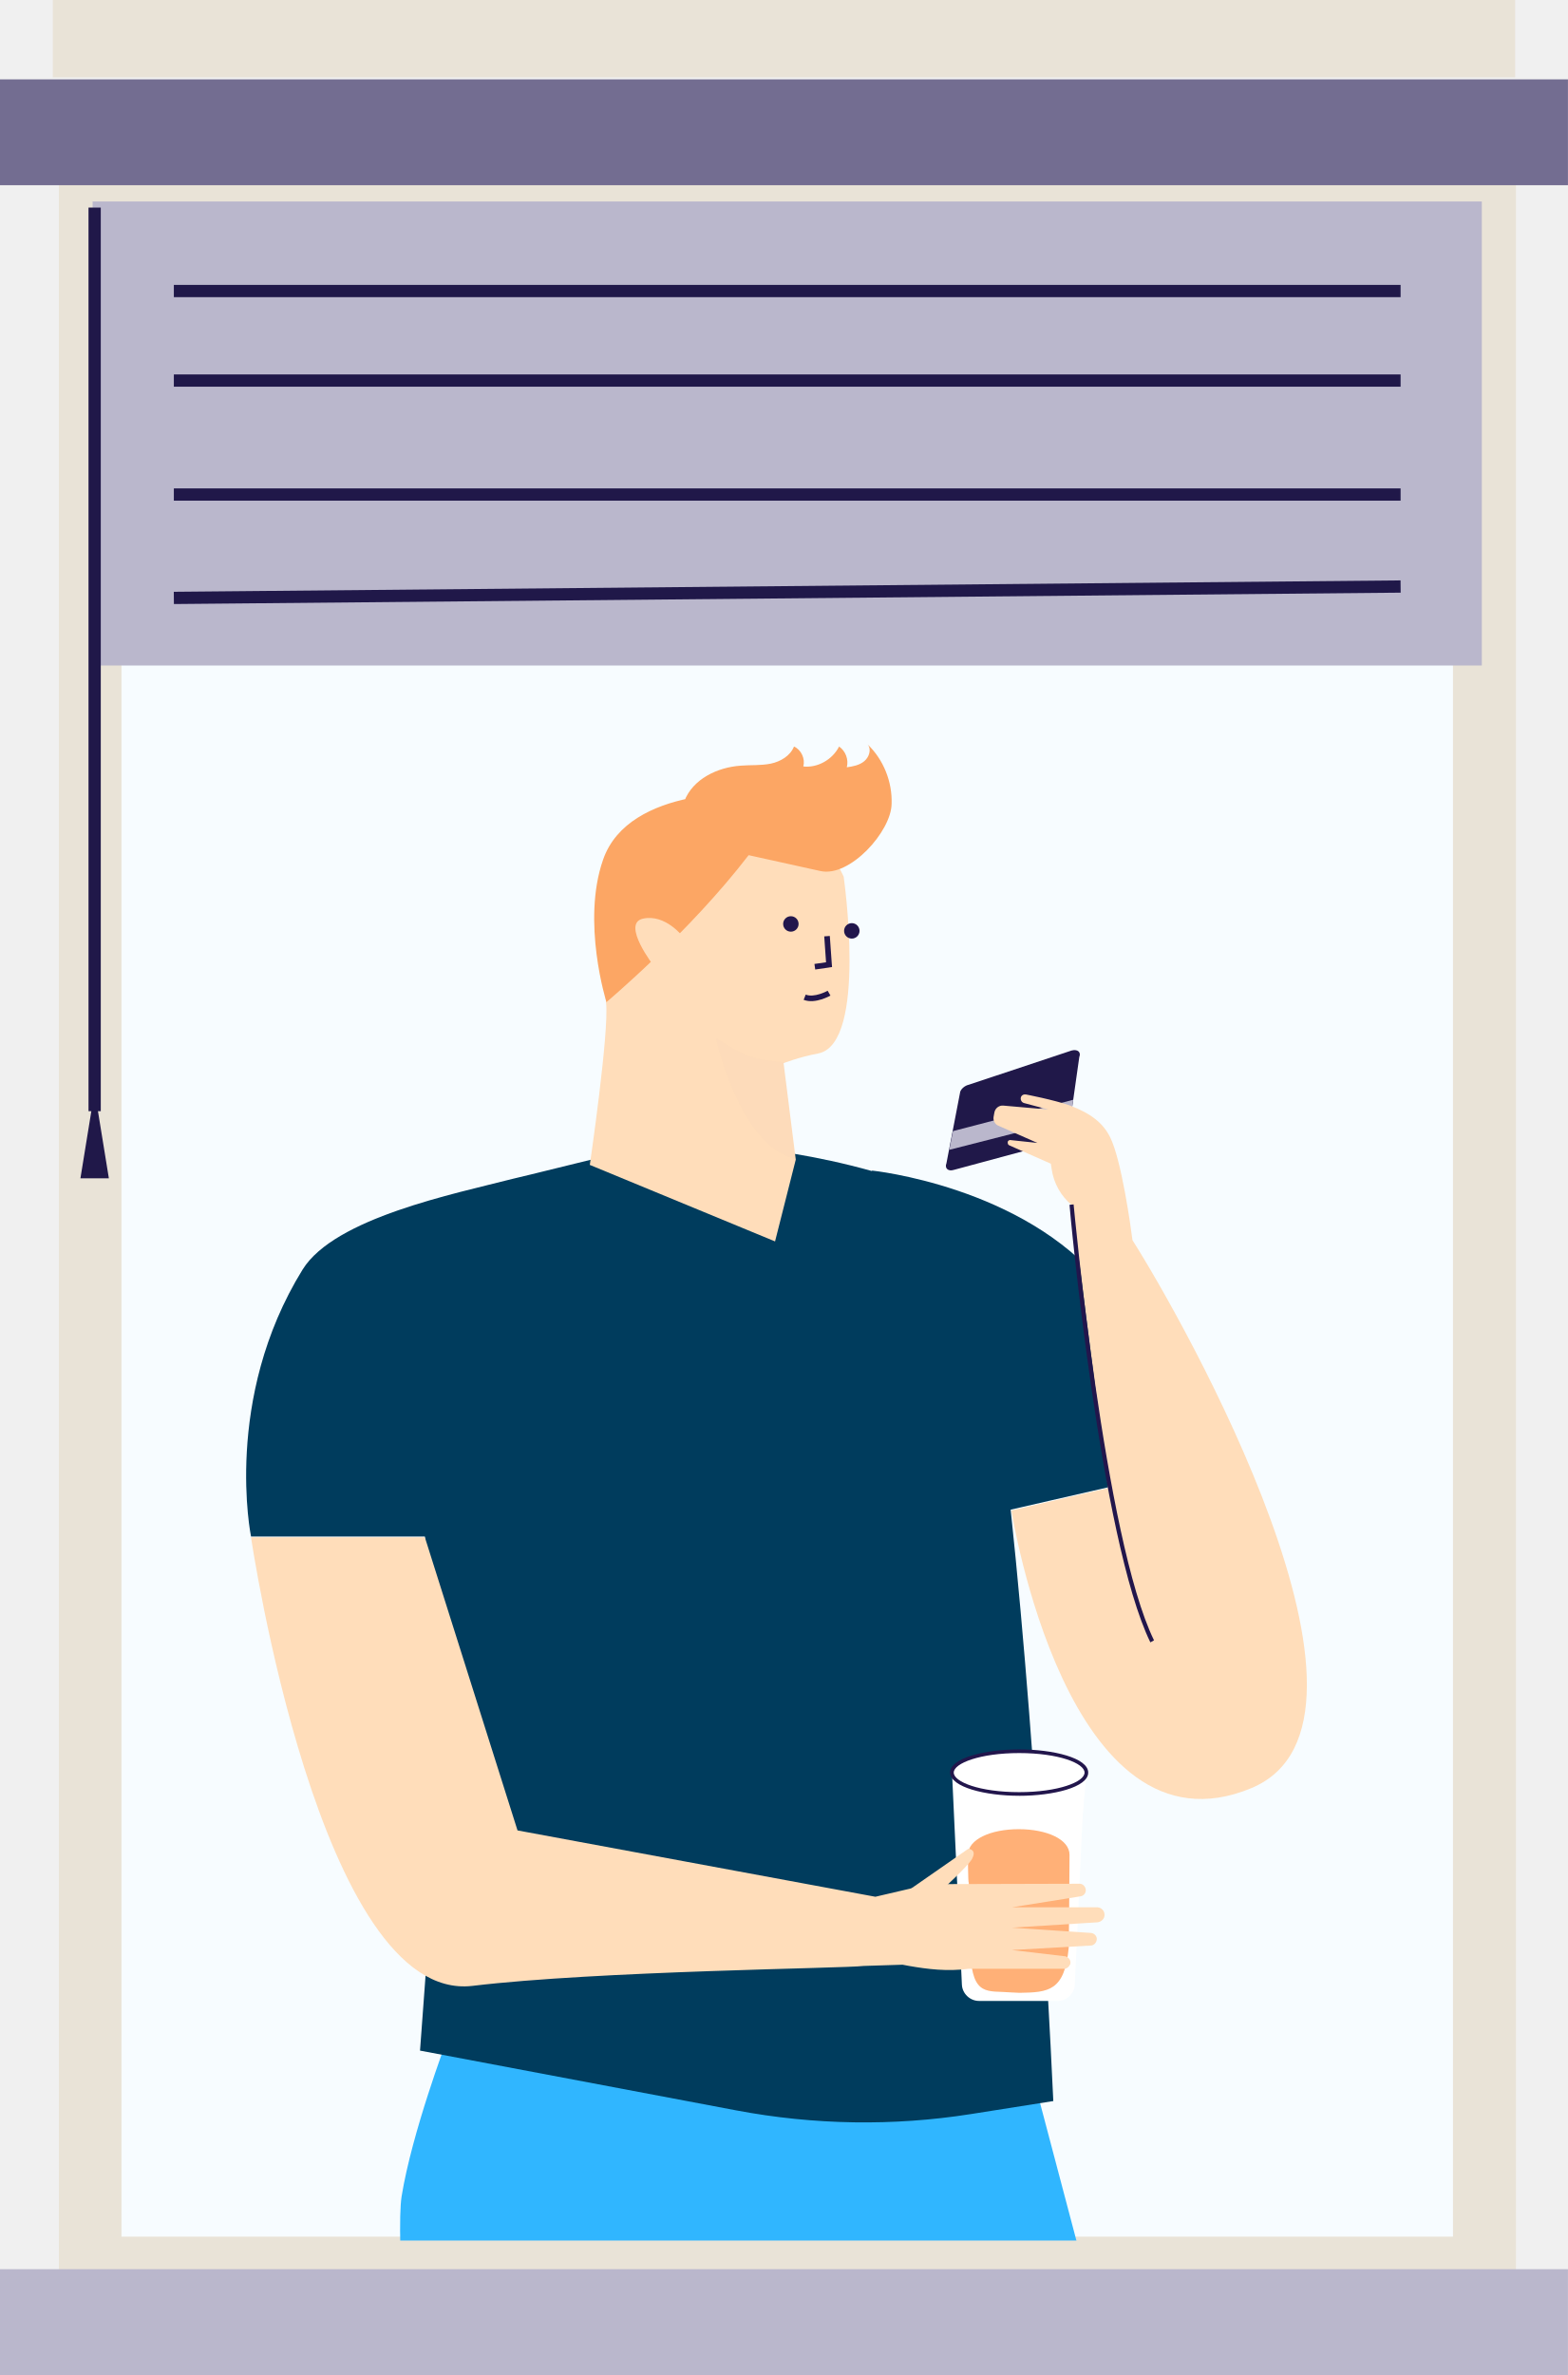
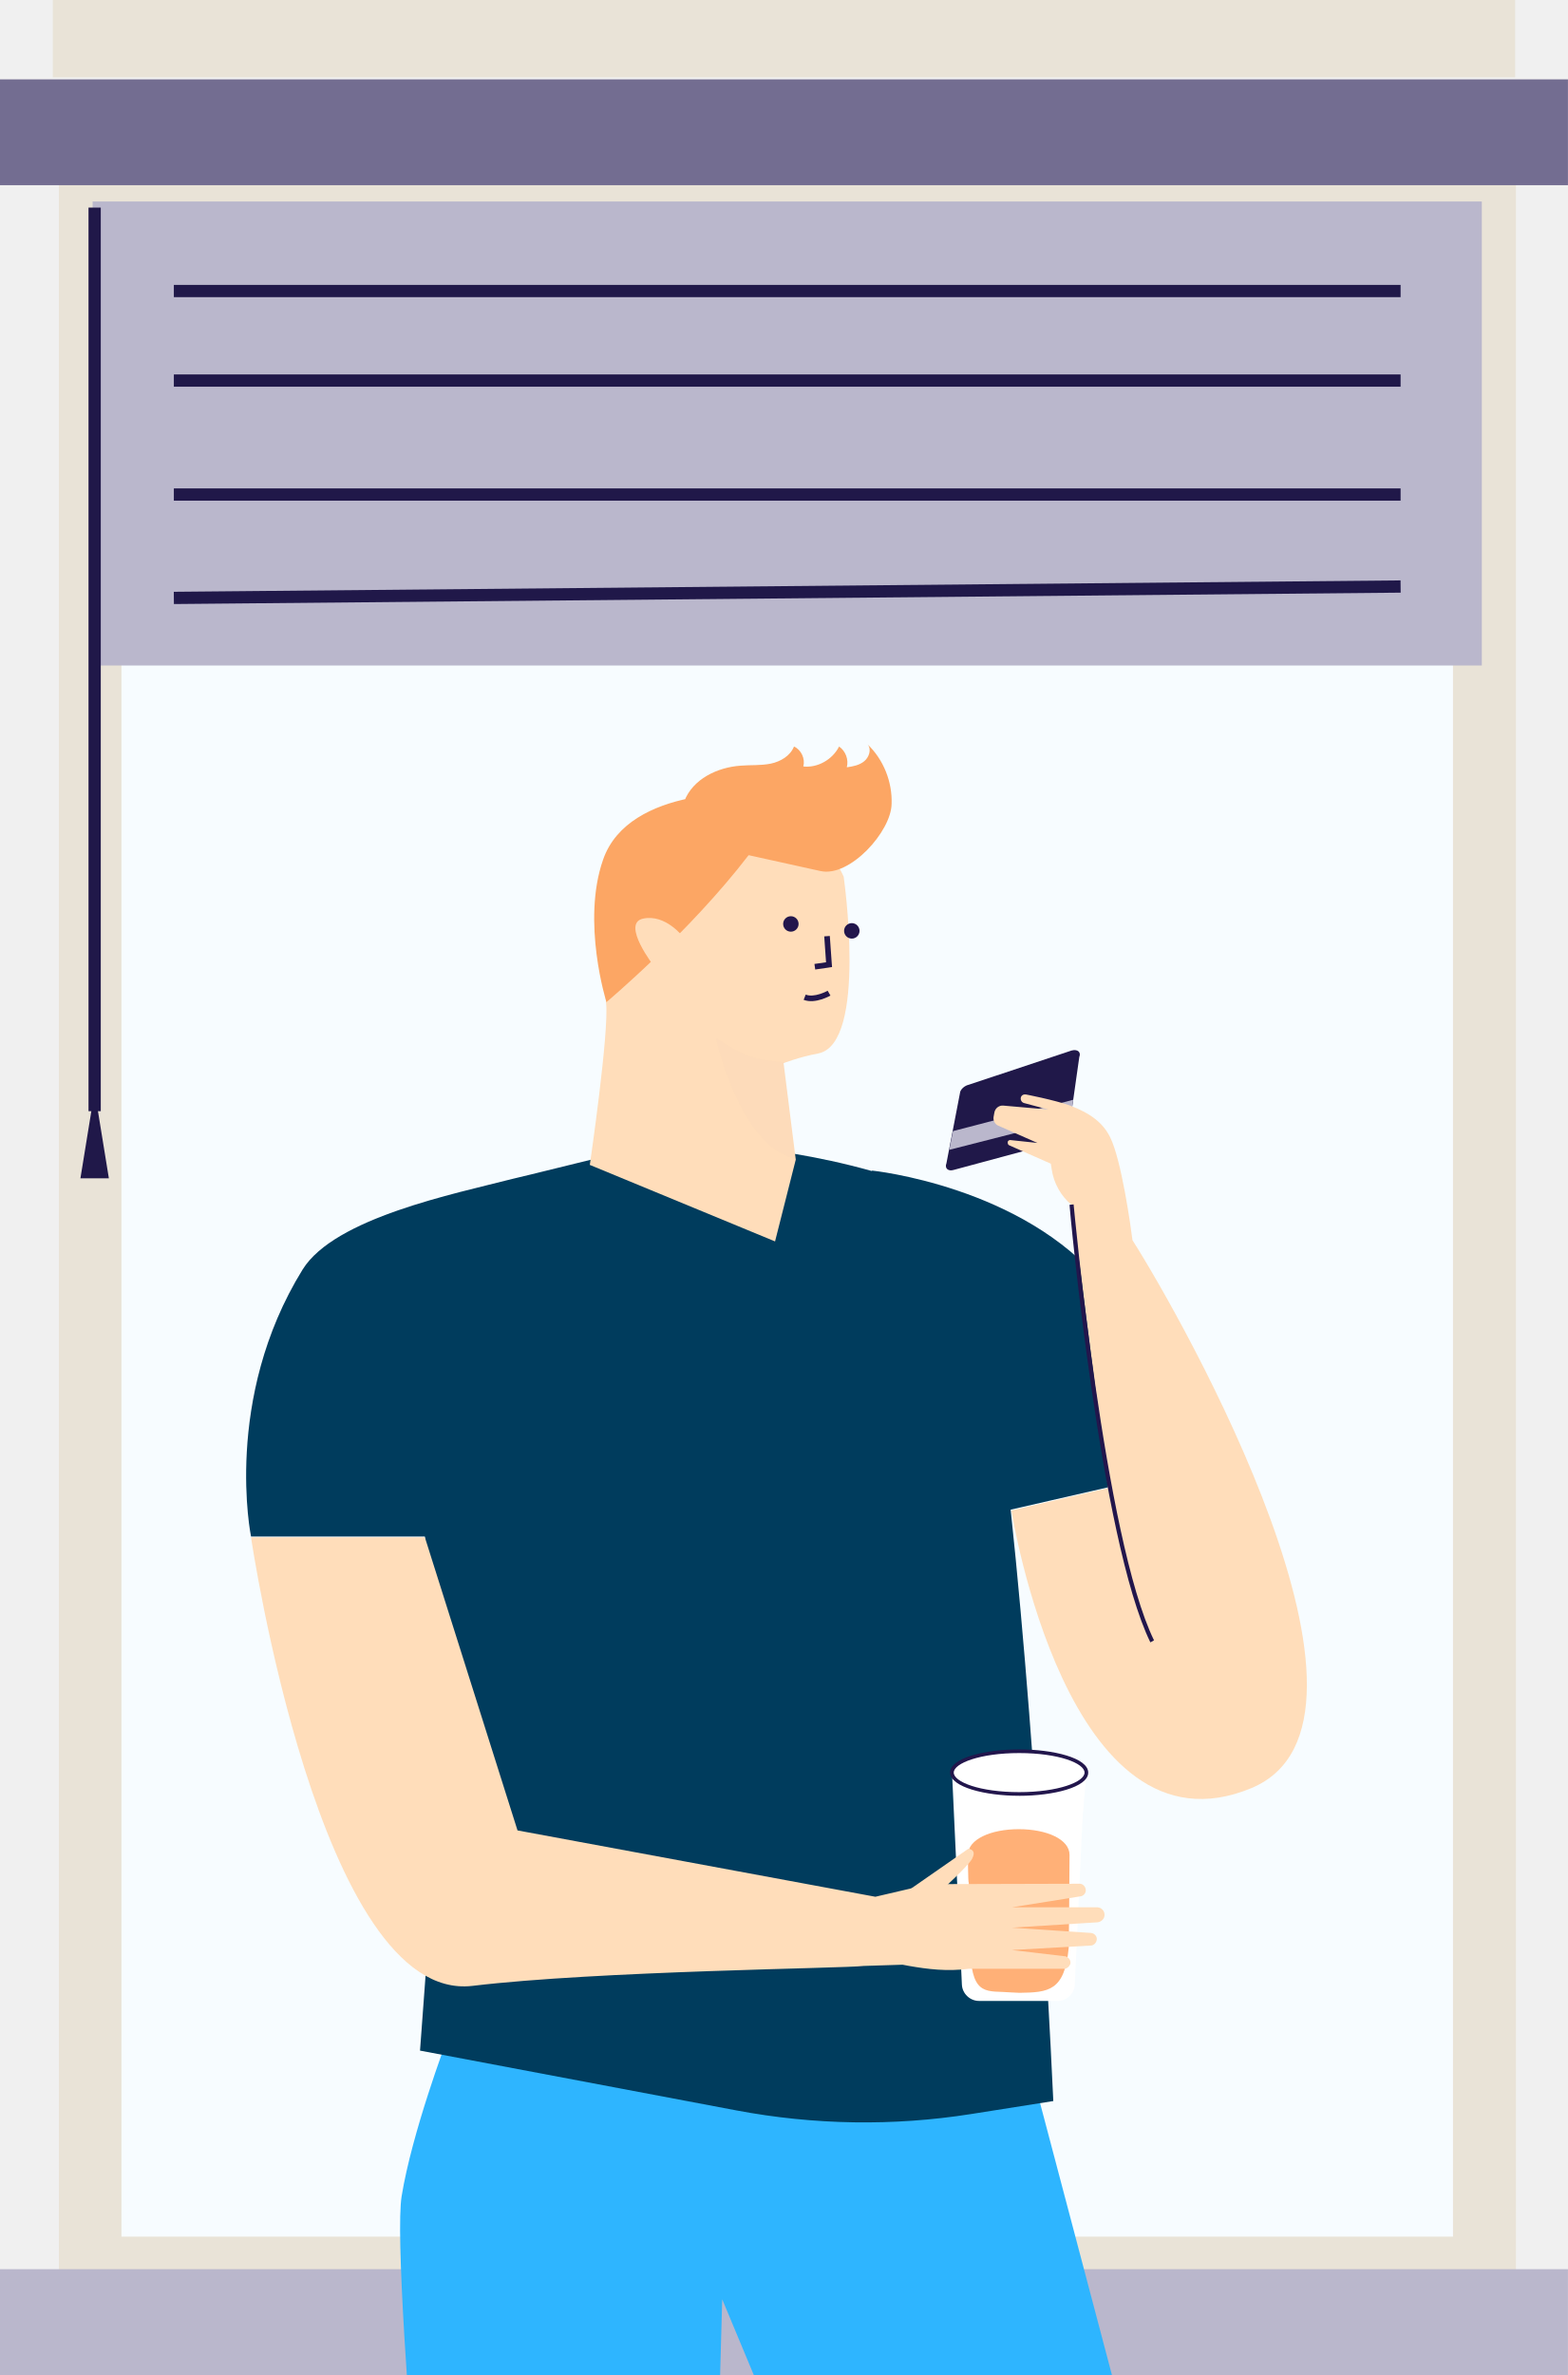
<svg xmlns="http://www.w3.org/2000/svg" xmlns:xlink="http://www.w3.org/1999/xlink" width="140" height="212">
  <g transform="translate(-134 -349)">
    <use xlink:href="#B" fill="#e9e3d7" x="139.259" y="363.351" />
    <use xlink:href="#C" fill="#f7fcff" x="144.845" y="368.438" />
    <use xlink:href="#D" fill="#736d91" x="134" y="356.085" />
    <use xlink:href="#E" fill="#e9e3d7" x="138.715" y="349" />
    <g fill="#bab7cc">
      <use xlink:href="#D" x="134" y="551.554" />
      <use xlink:href="#F" x="142.269" y="366.985" />
    </g>
    <g fill="#201849">
      <use xlink:href="#G" x="149.523" y="374.978" />
      <use xlink:href="#G" x="149.523" y="382.971" />
      <use xlink:href="#G" x="149.523" y="393.144" />
      <use xlink:href="#H" x="149.523" y="401.355" />
    </g>
    <mask id="A">
      <use xlink:href="#I" transform="matrix(-1 0 0 1 264 368)" fill="#f7fcff" />
    </mask>
-     <g mask="url(#A)">
+     <g>
      <use xlink:href="#J" transform="matrix(-1 0 0 1 245.855 531.171)" fill="#2eb5ff" />
    </g>
    <use xlink:href="#K" transform="matrix(-1 0 0 1 230.418 442.736)" fill="#201849" />
    <use xlink:href="#L" transform="matrix(-1 0 0 1 229.823 447.17)" fill="#bab7cc" />
    <use xlink:href="#M" transform="matrix(-1 0 0 1 241.503 450.981)" fill="#003c5d" />
    <use xlink:href="#N" transform="matrix(-1 0 0 1 209.853 422.068)" fill="#ffddba" />
    <use xlink:href="#O" transform="matrix(-1 0 0 1 213.615 415.452)" fill="#fca664" />
    <g fill="#22164c">
      <use xlink:href="#P" transform="matrix(-1 0 0 1 210.746 431.402)" />
      <use xlink:href="#Q" transform="matrix(-1 0 0 1 205.305 430.784)" />
      <use xlink:href="#R" transform="matrix(-1 0 0 1 204.979 441.648)" opacity=".008" />
    </g>
    <g fill="#ffddba">
      <use xlink:href="#S" transform="matrix(-1 0 0 1 194.968 430.941)" />
      <use xlink:href="#T" transform="matrix(-1 0 0 1 250.69 446.689)" />
    </g>
    <g fill="#fff">
      <use xlink:href="#U" transform="matrix(-1 0 0 1 230.839 507.446)" />
      <use xlink:href="#V" transform="matrix(-1 0 0 1 231.02 507.228)" />
      <use xlink:href="#W" transform="matrix(-1 0 0 1 231.019 505.303)" />
    </g>
    <use xlink:href="#X" transform="matrix(-1 0 0 1 231.165 505.157)" fill="#22164c" />
    <use xlink:href="#Y" transform="matrix(-1 0 0 1 229.497 512.278)" fill="#ffb077" />
    <g fill="#ffddba">
      <use xlink:href="#Z" transform="matrix(-1 0 0 1 232.62 486.228)" />
      <use xlink:href="#a" transform="matrix(-1 0 0 1 220.942 514.021)" />
    </g>
    <g fill="#22164c">
      <use xlink:href="#b" transform="matrix(-1 0 0 1 237.041 456.508)" />
      <use xlink:href="#c" transform="matrix(-1 0 0 1 208.025 432.565)" />
      <use xlink:href="#d" transform="matrix(-1 0 0 1 208.025 437.651)" />
    </g>
    <g fill="#201849">
      <use xlink:href="#e" x="142.451" y="367.53" />
      <use xlink:href="#f" x="141.181" y="446.371" />
    </g>
  </g>
  <defs>
    <path id="B" d="M130.098 0H0v190.382h130.098V0z" />
    <path id="C" d="M118.89 0H0v180.21h118.89V0z" />
    <path id="D" d="M140 0H0v9.446h140V0z" />
    <path id="E" d="M130.57 0H0v6.903h130.57V0z" />
    <path id="F" d="M124.04 0H0v41.42h124.04V0z" />
    <path id="G" d="M0 .547h109.534V-.547H0V.547z" />
    <path id="H" d="M.005 1.564L109.54.547l-.01-1.094L-.005.47l.01 1.094z" />
    <path id="I" d="M126 0H0v181h126V0z" />
    <path id="J" d="M71.995.036s3.083 8.175 4 13.843c1.052 6.65-4.39 61.838-4.39 61.838l.4 75.717h-17.59L48.82 75.717l-1.45-52.646-23.394 56.06 1.16 71.866-18.86.436L0 77.388 20.456 0h51.54v.036z" />
    <path id="K" d="M.05.62l.98 6.903c.11.29.435.545.762.618l9.43 2.543c.544.182.87-.145.69-.58l-1.233-6.395c-.11-.29-.435-.545-.762-.618L.74.038C.195-.108-.13.183.05.62z" />
    <path id="L" d="M0 0l.254 1.708 10.808 2.76-.326-1.67L0 0z" />
    <path id="M" d="M.001 28.816c-.073.145 3.953-9.92 8.995-16.132C16.14 3.892 29.633 2.51 29.633 2.51s0 .036.036.036C39.462-.214 48.493.004 48.493.004l11.534 2.834 1.668.4c5.223 1.344 15.922 3.488 18.787 8.102 7.145 11.554 4.606 23.834 4.606 23.834H69.566l-1.415 20.89L70 81.062l-28.254 5.34c-6.928 1.308-14 1.417-20.928.327l-7.363-1.163s1.306-29.43 3.808-52.79L.001 28.816z" />
    <path id="N" d="M4.8 30.443l1.088-8.61s-1.378-.545-3.12-.872C-1.618 20.052.522 5.192.522 5.192S3.06-1.13 10.06.178c6.964 1.308 12.114 12.57 11.68 16.277-.3 2.507 1.45 14.46 1.45 14.46l-16.54 6.83-1.85-7.303z" />
    <path id="O" d="M6.352 11.3l6.42-1.417C18.067 16.786 25.466 23 25.466 23s2.25-7.158.3-12.716c-2.32-6.685-13.53-5.922-13.53-5.922s-4.316.908-7.072 1.163c-.87.073-2.83.98-2.466 2.144.326 1.1 2.61 1.017 3.482 1.054a16.7 16.7 0 0 0 8.378-1.78c1.306-.654 2.54-1.526 3.953-1.89-.762-1.962-2.938-3.016-5.04-3.16-.907-.073-1.777 0-2.684-.182-.87-.182-1.74-.7-2.067-1.526-.653.29-1.016 1.1-.834 1.78-1.27.145-2.61-.618-3.192-1.78-.58.4-.87 1.163-.69 1.853-.544-.073-1.124-.182-1.56-.545S1.782.436 2.144 0C.73 1.344-.068 3.343.005 5.305.04 7.775 3.74 11.88 6.352 11.3z" />
    <path id="P" d="M.69 1.38a.69.69 0 0 0 .689-.69A.69.69 0 0 0 .689 0 .69.69 0 0 0 0 .69a.69.69 0 0 0 .689.69z" />
    <path id="Q" d="M.69 1.38a.69.69 0 0 0 .689-.69A.69.69 0 0 0 .689 0 .69.69 0 0 0 0 .69a.69.69 0 0 0 .689.69z" />
    <path id="R" d="M7.073 0S4.97 9.664 0 10.79l.98-8.61 1.233-.145c1.16-.11 2.32-.51 3.373-1.126L7.073 0z" />
    <path id="S" d="M0 1.66S1.56-.375 3.554.06 2.54 4.348 2.54 4.348L0 1.66z" />
    <path id="T" d="M15.572 13.016c.145-1.163.98-7.157 1.995-9.192.617-1.235 1.668-2.107 3.59-2.834 1.45-.51 3.917-.98 3.917-.98.18-.036.363.036.435.182.11.218 0 .51-.254.58l-2.176.58L27.105 1c.363-.036.725.218.798.618l.073.4a.73.73 0 0 1-.399.763L24.06 4.333l2.394-.254c.145-.036.3.11.254.254 0 .073-.036.182-.145.218l-3.7 1.635-.073.472c-.18 1.272-.834 2.434-1.813 3.234l-3.228 25.25 8.632 1.998S21.41 68.787 4.945 61.92C-9.2 55.998 11.038 20.138 15.572 13.016z" />
    <path id="U" d="M0 0l.87 18.71c.036.8.725 1.453 1.523 1.453H9.43c.798 0 1.487-.654 1.523-1.453L11.824 0H0z" />
    <path id="V" d="M11.39 6.685L12.005 0H0l.617 6.65c.3 3.088 3.047 5.414 6.13 4.978.073 0 .145-.036.218-.036 2.394-.4 4.207-2.47 4.425-4.905z" />
    <path id="W" d="M6.02 3.85c3.325 0 6.02-.862 6.02-1.926S9.346 0 6.02 0 0 .862 0 1.926 2.696 3.85 6.02 3.85z" />
    <path id="X" d="M6.166 4.142C3.12 4.142 0 3.38 0 2.07S3.12 0 6.166 0s6.166.763 6.166 2.07c-.036 1.308-3.155 2.07-6.166 2.07zm0-3.815c-3.518 0-5.84.908-5.84 1.744s2.358 1.744 5.84 1.744c3.518 0 5.84-.908 5.84-1.744S9.648.327 6.166.327z" />
    <path id="Y" d="M9.067 2.29C9.067.908 7.036 0 4.534 0S0 .908 0 2.29l.036 5.377.036 2.907c.363 3.887 1.813 3.996 4.39 4.033l.762-.036c2.067-.182 3.446.436 3.627-3.524l.145-6.25c.073-.036.073-2.47.073-2.507z" />
    <path id="Z" d="M3.63 38.512h8.487c1.922.254 3.663.036 5.332-.254l.58-.11 3.482.11c1.56.218 23.757.436 34.927 1.78C70.076 41.637 76.206 0 76.206 0H60.682l-8.27 26.16-31.953 5.922-4.824-1.126-13.42-.036c-.3 0-.544.29-.544.58a.55.55 0 0 0 .471.545l6.13.98H.62a.67.67 0 0 0-.617.763c.036.327.363.58.69.58l7.58.472-7.073.472c-.254.036-.472.218-.508.472-.036.327.218.654.544.654l7.036.4-4.642.545c-.363 0-.653.327-.58.7.11.254.326.436.58.436z" />
    <path id="a" d="M5.807 3.707L.476.001C.077.074-.177.292.15.91s2.756 2.834 2.756 2.834l2.902-.036z" />
    <path id="b" d="M.326 39.094C4.788 29.974 7.544.363 7.544.036L7.18 0C7.145.29 4.425 29.865 0 38.912l.326.182z" />
    <path id="c" d="M0 2.543l-.25-.018-.017.232.23.033L0 2.543zm-.068-2.56l-.18 2.543.5.036L.43.018l-.5-.036zm.033 2.81l1.27.182.07-.495-1.27-.182-.07.495z" />
    <path id="d" d="M0 0l-.124.217.018.01.046.025.166.082a4.67 4.67 0 0 0 .566.222c.445.14 1.06.254 1.596.04L2.083.13C1.713.28 1.24.21.823.08a4.17 4.17 0 0 1-.505-.198L.173-.19.135-.21C.124-.217.124-.217 0 0z" />
    <path id="e" d="M-.547 0v80.658H.547V0H-.547z" />
    <path id="f" d="M1.27 0L0 7.81h2.54L1.27 0z" />
  </defs>
</svg>
